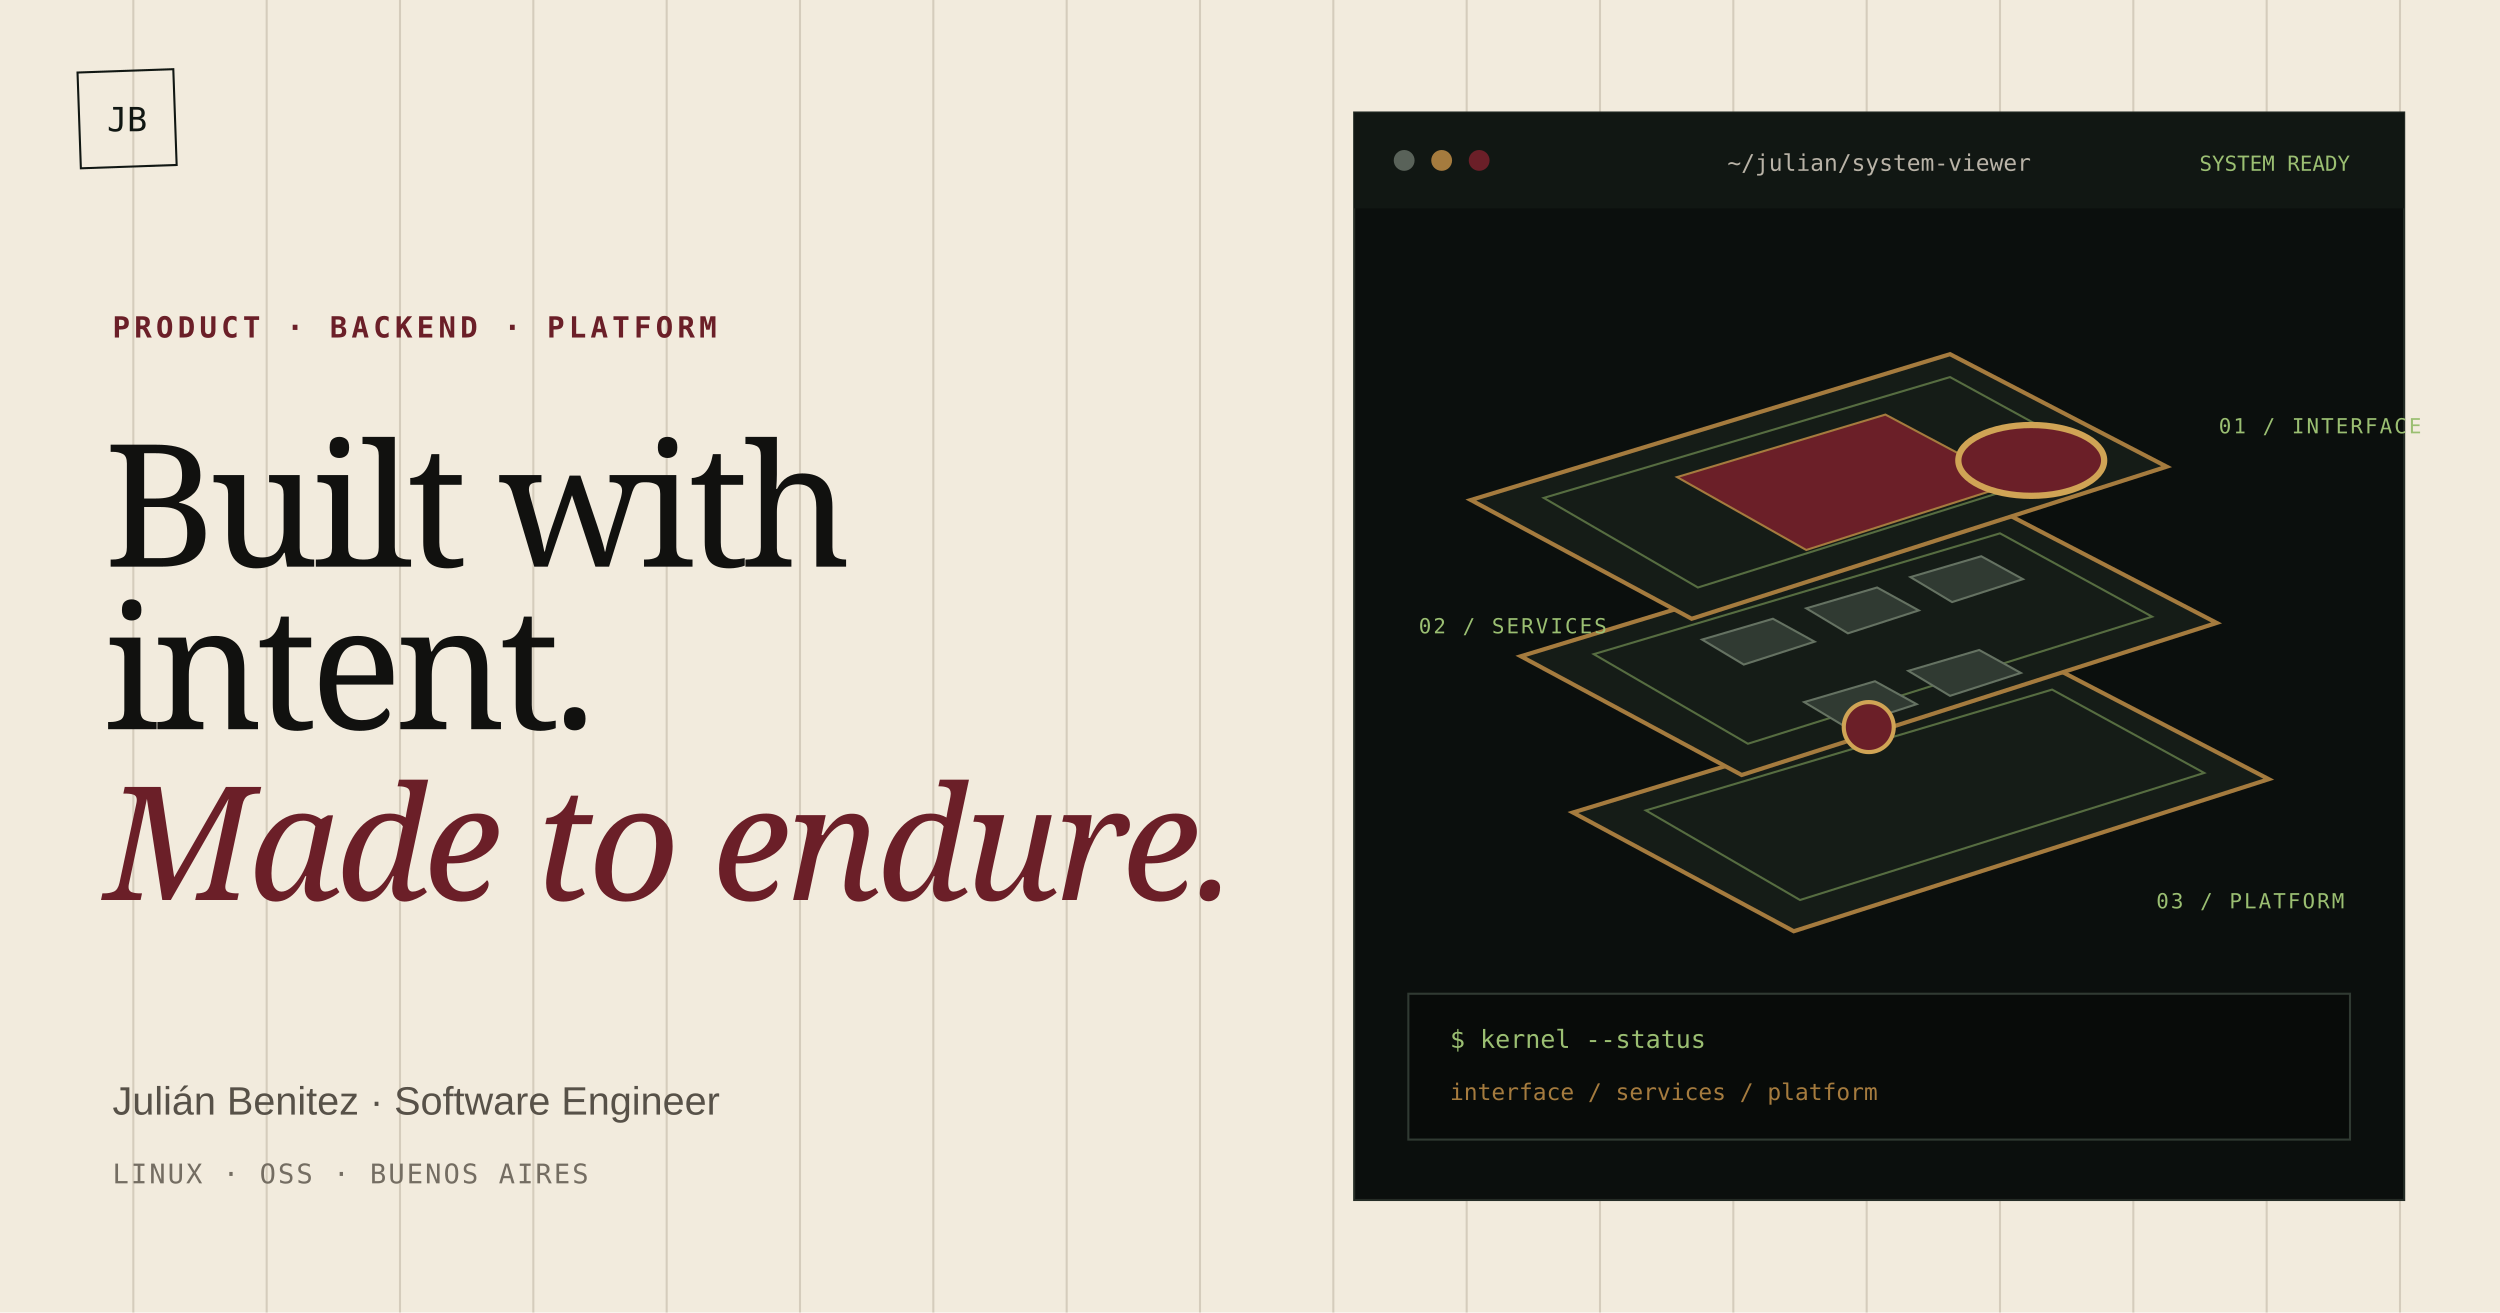
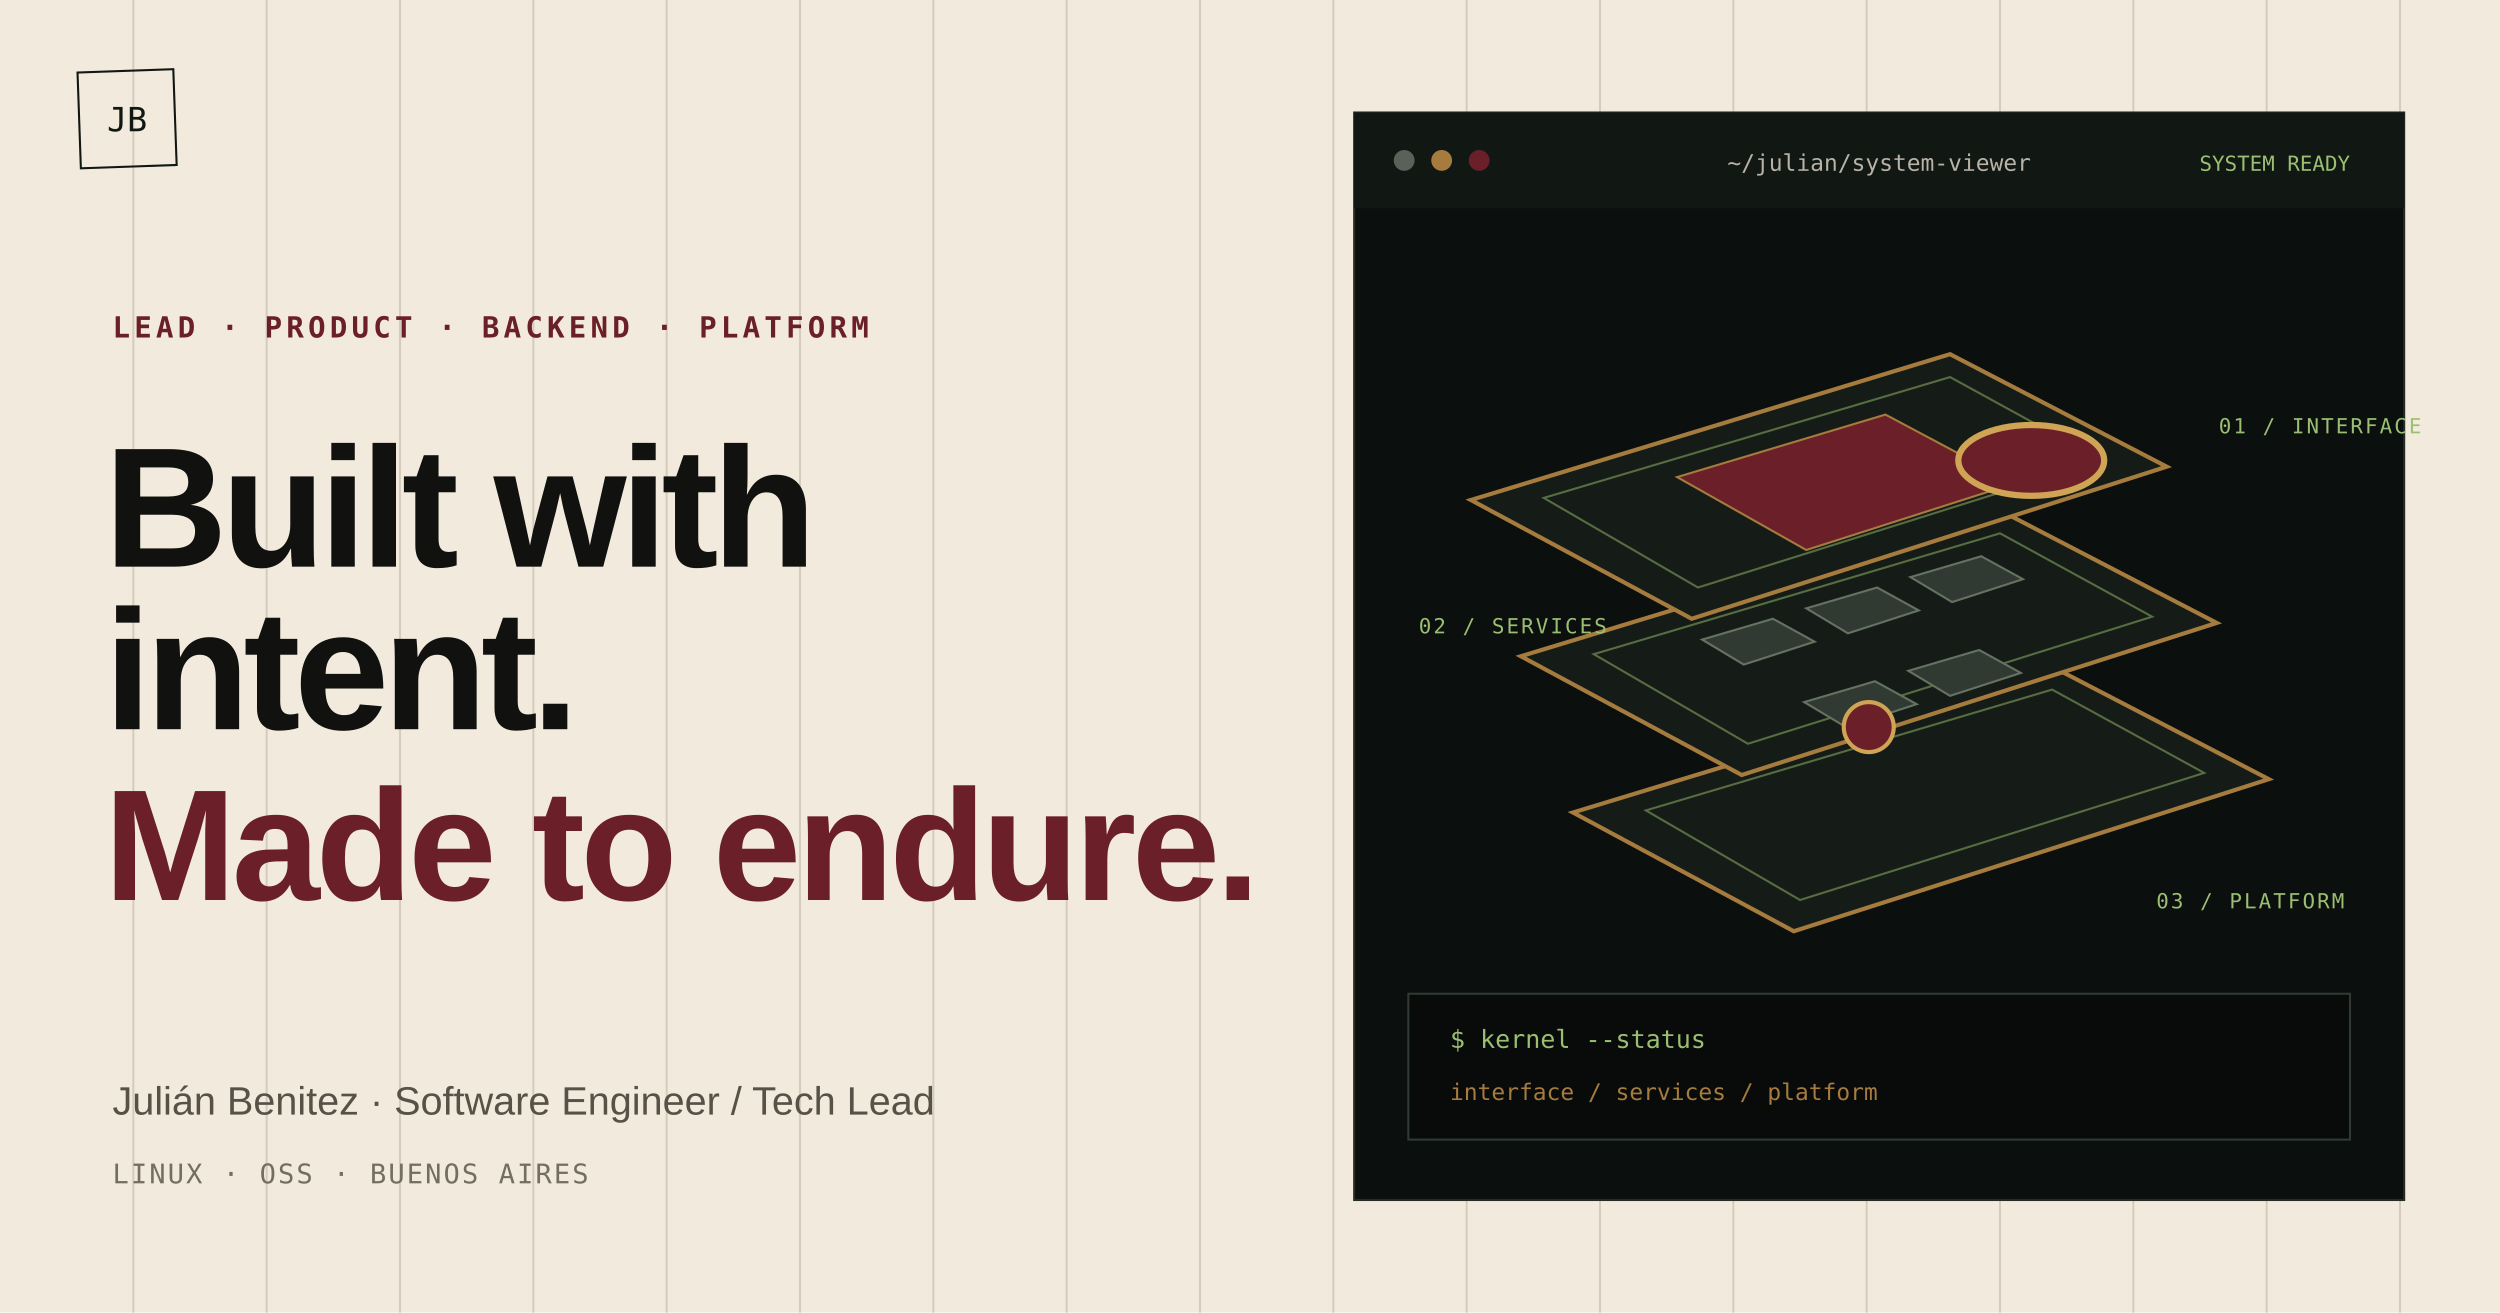
<svg xmlns="http://www.w3.org/2000/svg" width="1200" height="630" viewBox="0 0 1200 630">
  <rect width="1200" height="630" fill="#f2ebdd" />
  <g stroke="#d5ccbc" stroke-width="1">
    <path d="M64 0v630M128 0v630M192 0v630M256 0v630M320 0v630M384 0v630M448 0v630M512 0v630M576 0v630M640 0v630M704 0v630M768 0v630M832 0v630M896 0v630M960 0v630M1024 0v630M1088 0v630M1152 0v630" />
  </g>
  <rect x="38" y="34" width="46" height="46" fill="none" stroke="#111713" transform="rotate(-2 61 57)" />
  <text x="61" y="63" fill="#111713" font-family="monospace" font-size="16" text-anchor="middle">JB</text>
-   <text x="54" y="162" fill="#6b1f28" font-family="monospace" font-size="14" font-weight="700" letter-spacing="2">PRODUCT · BACKEND · PLATFORM</text>
-   <text x="50" y="272" fill="#11110f" font-family="Georgia,serif" font-size="82" letter-spacing="-3">Built with</text>
-   <text x="50" y="350" fill="#11110f" font-family="Georgia,serif" font-size="82" letter-spacing="-3">intent.</text>
-   <text x="50" y="432" fill="#6b1f28" font-family="Georgia,serif" font-size="76" font-style="italic" letter-spacing="-2">Made to endure.</text>
-   <text x="54" y="535" fill="#575148" font-family="Arial,sans-serif" font-size="19">Julián Benitez · Software Engineer</text>
+   <text x="54" y="162" fill="#6b1f28" font-family="monospace" font-size="14" font-weight="700" letter-spacing="2">LEAD · PRODUCT · BACKEND · PLATFORM</text>
+   <text x="50" y="272" fill="#11110f" font-family="Inter Tight,Arial,sans-serif" font-size="82" font-weight="700" letter-spacing="-3">Built with</text>
+   <text x="50" y="350" fill="#11110f" font-family="Inter Tight,Arial,sans-serif" font-size="82" font-weight="700" letter-spacing="-3">intent.</text>
+   <text x="50" y="432" fill="#6b1f28" font-family="Inter Tight,Arial,sans-serif" font-size="76" font-weight="700" letter-spacing="-2">Made to endure.</text>
+   <text x="54" y="535" fill="#575148" font-family="Arial,sans-serif" font-size="19">Julián Benitez · Software Engineer / Tech Lead</text>
  <text x="54" y="568" fill="#746d62" font-family="monospace" font-size="13" letter-spacing="1">LINUX · OSS · BUENOS AIRES</text>
  <rect x="650" y="54" width="504" height="522" fill="#0b0f0d" stroke="#252c26" />
  <rect x="650" y="54" width="504" height="46" fill="#111713" />
  <circle cx="674" cy="77" r="5" fill="#596259" />
  <circle cx="692" cy="77" r="5" fill="#a57b3e" />
  <circle cx="710" cy="77" r="5" fill="#6b1f28" />
  <text x="902" y="82" fill="#b9b3a7" font-family="monospace" font-size="11" text-anchor="middle">~/julian/system-viewer</text>
  <text x="1128" y="82" fill="#9bbf72" font-family="monospace" font-size="10" text-anchor="end">SYSTEM READY</text>
  <g fill="#151c17" stroke="#a57b3e" stroke-width="2">
    <path d="M755 390l230-70 104 54-228 73z" />
    <path d="M730 315l230-70 104 54-228 73z" />
    <path d="M706 240l230-70 104 54-228 73z" />
  </g>
  <g fill="none" stroke="#67814b" stroke-width="1" opacity=".8">
    <path d="M741 239l195-58 73 40-194 61z" />
    <path d="M765 314l195-58 73 40-194 61z" />
    <path d="M790 389l195-58 73 40-194 61z" />
  </g>
  <path d="M805 229l100-30 62 33-100 32z" fill="#6b1f28" stroke="#a57b3e" />
  <g fill="#303a32" stroke="#657262">
    <path d="M817 307l34-10 20 11-34 11z" />
    <path d="M867 292l34-10 20 11-34 11z" />
    <path d="M917 277l34-10 20 11-34 11z" />
    <path d="M866 337l34-10 20 11-34 11z" />
    <path d="M916 322l34-10 20 11-34 11z" />
  </g>
  <ellipse cx="975" cy="221" rx="35" ry="17" fill="#6b1f28" stroke="#d0a455" stroke-width="3" />
  <circle cx="897" cy="349" r="12" fill="#6b1f28" stroke="#d0a455" stroke-width="2" />
  <g fill="#9bbf72" font-family="monospace" font-size="10" letter-spacing="1">
    <text x="1065" y="208">01 / INTERFACE</text>
    <text x="681" y="304">02 / SERVICES</text>
    <text x="1035" y="436">03 / PLATFORM</text>
  </g>
  <rect x="676" y="477" width="452" height="70" fill="#080b09" stroke="#303a32" />
  <text x="696" y="503" fill="#9bbf72" font-family="monospace" font-size="12">$ kernel --status</text>
  <text x="696" y="528" fill="#a57b3e" font-family="monospace" font-size="11">interface / services / platform</text>
</svg>
